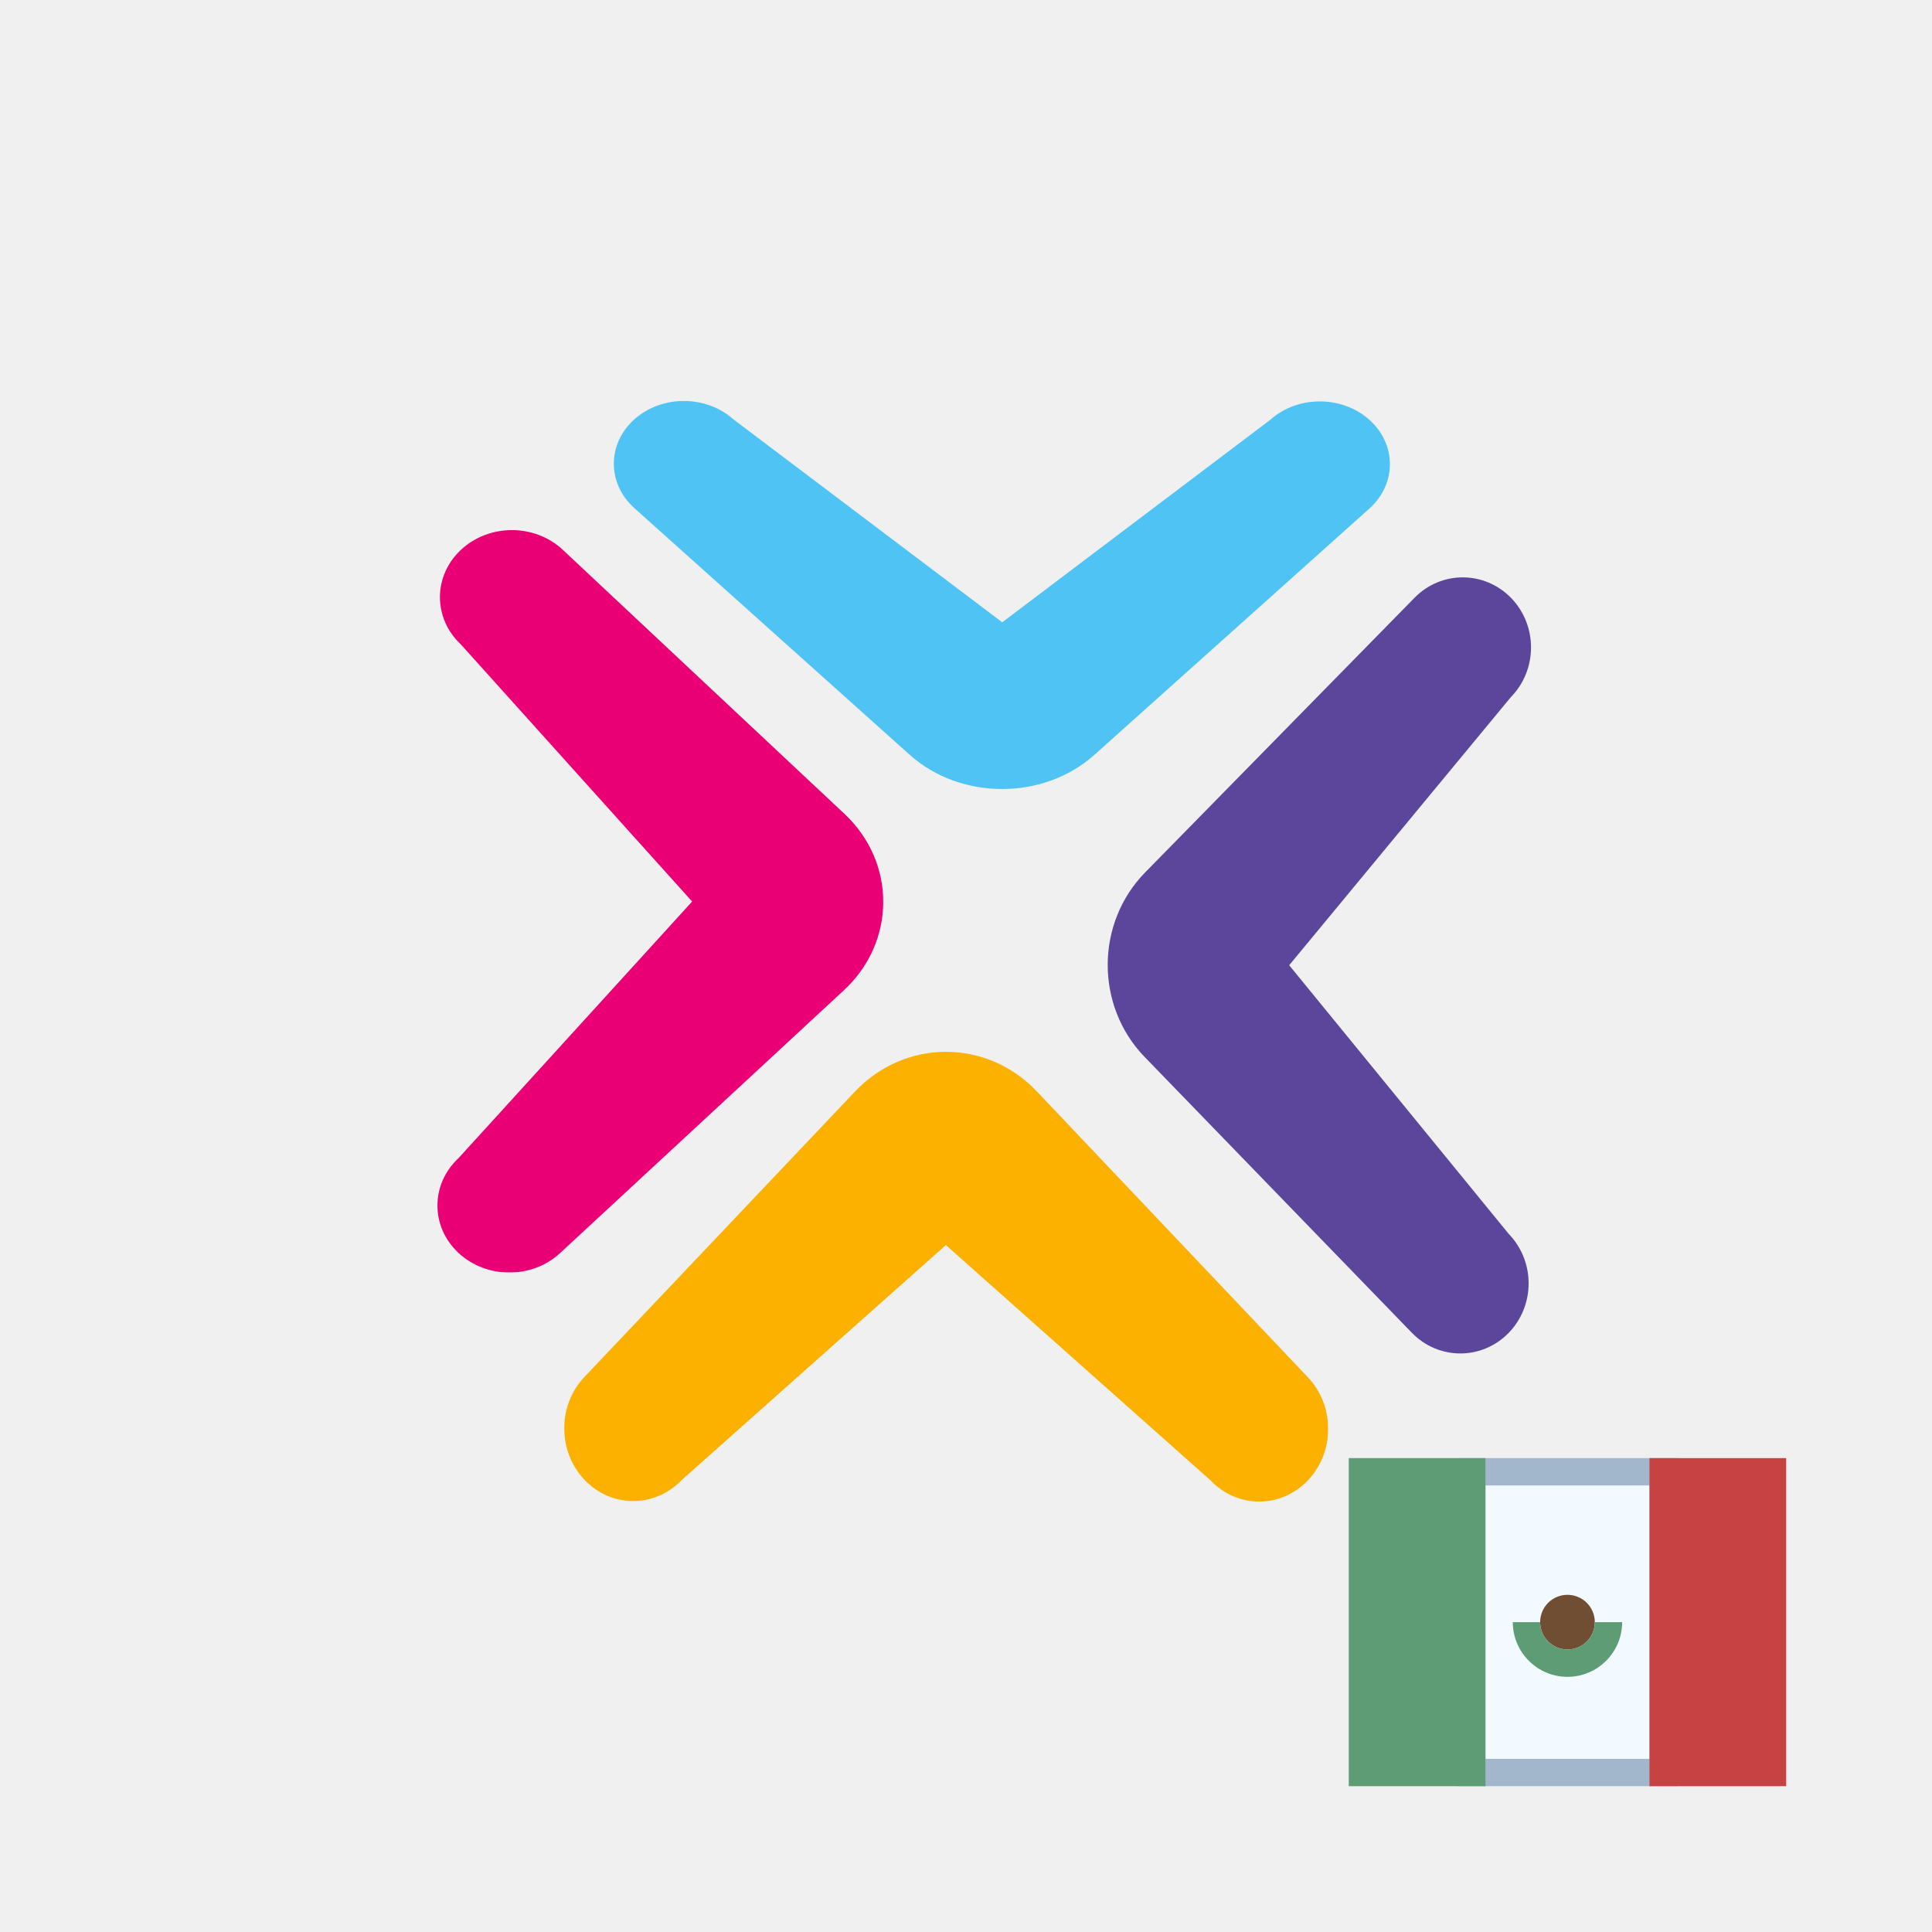
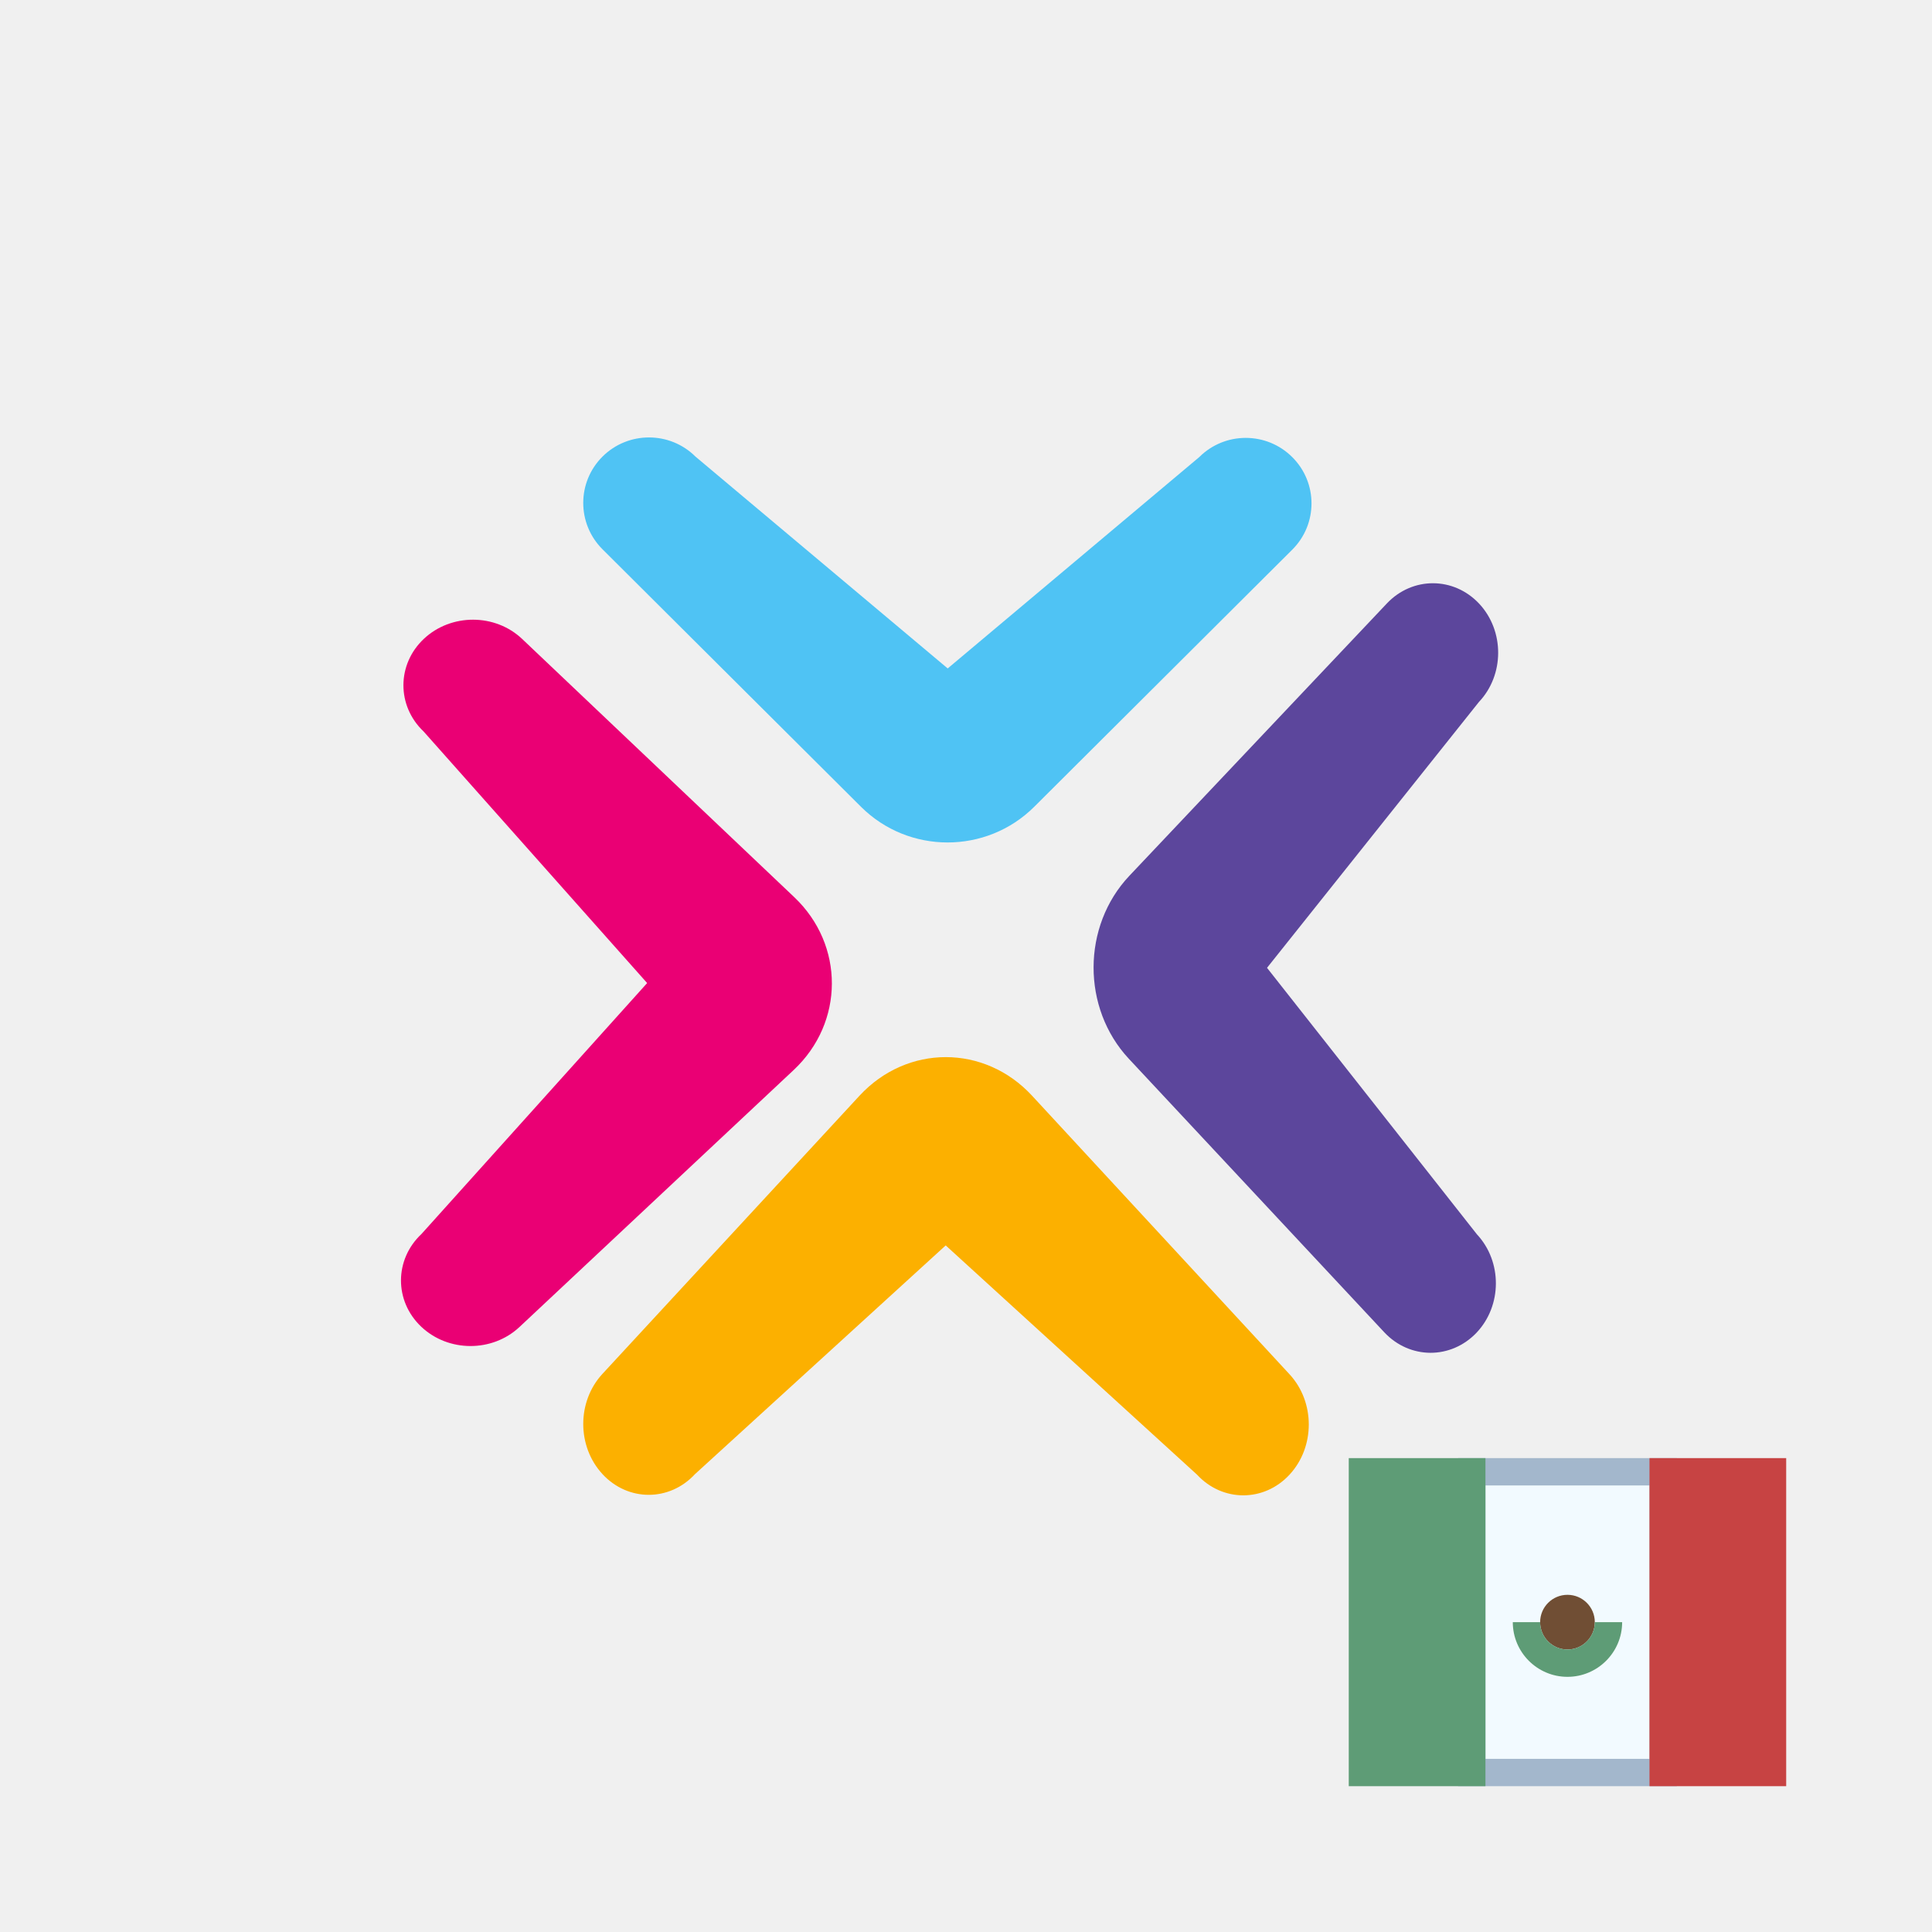
- <svg xmlns="http://www.w3.org/2000/svg" xmlns:xlink="http://www.w3.org/1999/xlink" width="53px" height="53px" viewBox="0 0 53 53" version="1.1">
-   <defs>
-     <polygon id="path-1" points="0.575 0.435 21.532 0.435 21.532 12.773 0.575 12.773" />
-     <polygon id="path-3" points="0 0.639 12.23 0.639 12.23 21.006 0 21.006" />
-   </defs>
+ <svg xmlns="http://www.w3.org/2000/svg" width="53px" height="53px" viewBox="0 0 53 53" version="1.1">
  <g id="Icon-/-Isotipo-MX" stroke="none" stroke-width="1" fill="none" fill-rule="evenodd">
-     <g id="Group-2" transform="translate(12, 11)">
-       <path d="M15.494,6.071 L8.12,0.504 C7.37,-0.168 6.152,-0.168 5.402,0.504 C4.651,1.176 4.651,2.266 5.402,2.939 L12.959,9.709 C14.355,10.957 16.626,10.957 18.022,9.708 L25.566,2.951 C25.941,2.615 26.129,2.174 26.129,1.734 C26.129,1.293 25.941,0.853 25.566,0.516 C24.815,-0.156 23.599,-0.156 22.848,0.516 L15.494,6.071 Z" id="Fill-1" fill="#4FC3F4" fill-rule="nonzero" />
-       <path d="M23.629,5.403 C23.685,5.347 23.74,5.292 23.79,5.242 L23.629,5.403 Z" id="Fill-3" fill="#4E67F1" fill-rule="nonzero" />
-       <path d="M23.802,4.263 L23.892,4.173 C23.775,4.29 23.653,4.411 23.528,4.537 L23.802,4.263 Z" id="Fill-5" fill="#4E67F1" fill-rule="nonzero" />
-       <path d="M23.902,5.13 L23.517,5.516 C23.669,5.363 23.8,5.232 23.902,5.13" id="Fill-7" fill="#4E67F1" fill-rule="nonzero" />
-       <path d="M23.629,4.435 C23.685,4.38 23.74,4.325 23.79,4.274 L23.629,4.435 Z" id="Fill-9" fill="#4E67F1" fill-rule="nonzero" />
-       <path d="M24.769,4.263 L24.859,4.173 C24.742,4.29 24.621,4.411 24.495,4.537 L24.769,4.263 Z" id="Fill-11" fill="#4E67F1" fill-rule="nonzero" />
-       <path d="M24.87,4.162 L24.485,4.548 C24.637,4.395 24.768,4.264 24.87,4.162" id="Fill-13" fill="#4E67F1" fill-rule="nonzero" />
-       <g id="Group-17" transform="translate(2.903226, 17.41935)">
-         <g id="Fill-15-Clipped">
-           <g>
-             <mask id="mask-2" fill="white">
-               <use xlink:href="#path-1" />
-             </mask>
-             <g id="path-1" />
-             <path d="M11.044,5.736 L18.302,12.188 C19.041,12.968 20.239,12.968 20.978,12.188 C21.717,11.41 21.717,10.146 20.978,9.366 L13.539,1.52 C12.165,0.073 9.93,0.073 8.555,1.521 L1.13,9.353 C0.76,9.742 0.575,10.253 0.575,10.764 C0.575,11.274 0.76,11.785 1.13,12.175 C1.869,12.953 3.066,12.953 3.805,12.175 L11.044,5.736 Z" id="Fill-15" fill="#FCB000" fill-rule="nonzero" mask="url(#mask-2)" />
-           </g>
-         </g>
-       </g>
-       <path d="M23.366,15.479 L29.447,8.124 C30.181,7.376 30.185,6.159 29.456,5.406 C28.726,4.653 27.54,4.649 26.805,5.398 L19.415,12.932 C18.051,14.323 18.044,16.593 19.399,17.994 L26.731,25.562 C27.097,25.938 27.575,26.127 28.055,26.129 C28.535,26.13 29.014,25.944 29.382,25.57 C30.115,24.821 30.119,23.605 29.39,22.851 L23.366,15.479 Z" id="Fill-18" fill="#5C469C" fill-rule="nonzero" />
-       <g id="Group-22" transform="translate(0, 2.903226)">
-         <g id="Fill-20-Clipped">
-           <g>
-             <mask id="mask-4" fill="white">
-               <use xlink:href="#path-3" />
-             </mask>
-             <g id="path-3" />
-             <path d="M6.987,10.828 L0.583,17.863 C-0.191,18.579 -0.195,19.743 0.573,20.463 C1.342,21.184 2.591,21.188 3.365,20.472 L11.148,13.264 C12.585,11.933 12.592,9.761 11.164,8.421 L3.442,1.182 C3.058,0.822 2.554,0.64 2.049,0.639 C1.543,0.638 1.038,0.816 0.651,1.174 C-0.121,1.889 -0.126,3.054 0.642,3.774 L6.987,10.828 Z" id="Fill-20" fill="#EA0074" fill-rule="nonzero" mask="url(#mask-4)" />
-           </g>
-         </g>
-       </g>
-     </g>
    <g id="icons8-mexico-2" transform="translate(37, 40)" fill-rule="nonzero">
      <g id="icons8-mexico">
        <polygon id="Path" fill="#F2FAFF" points="3.375 0.375 8.625 0.375 8.625 8.625 3.375 8.625" />
        <path d="M8.25,0.75 L8.25,8.25 L3.75,8.25 L3.75,0.75 L8.25,0.75 M9,0 L3,0 L3,9 L9,9 L9,0 L9,0 Z" id="Shape" fill="#A3B7CC" />
        <polygon id="Path" fill="#5E9C76" points="3.75 0 0 0 0 9 3.75 9" />
        <polygon id="Path" fill="#C74343" points="12 0 8.25 0 8.25 9 12 9" />
        <path d="M6,3.75 C5.586,3.75 5.25,4.086 5.25,4.5 C5.25,4.914 5.586,5.25 6,5.25 C6.414,5.25 6.75,4.914 6.75,4.5 C6.75,4.086 6.414,3.75 6,3.75 Z" id="Path" fill="#704E34" />
        <path d="M6,5.25 C5.586,5.25 5.25,4.914 5.25,4.5 L4.5,4.5 C4.5,5.327 5.173,6 6,6 C6.827,6 7.5,5.327 7.5,4.5 L6.75,4.5 C6.75,4.914 6.414,5.25 6,5.25 Z" id="Path" fill="#5E9C76" />
      </g>
    </g>
+     <g id="isotipo" transform="translate(11, 12)" fill-rule="nonzero">
+       <path d="M14.943,22.165 L21.836,28.452 C22.537,29.211 23.676,29.211 24.377,28.452 C25.079,27.693 25.079,26.462 24.377,25.702 L17.312,18.058 C16.007,16.647 13.884,16.647 12.579,18.058 L5.527,25.689 C5.176,26.068 5,26.566 5,27.063 C5,27.561 5.176,28.058 5.527,28.438 C6.228,29.197 7.366,29.197 8.067,28.438 L14.943,22.165 Z" id="Fill-15" fill="#FCB000" />
+       <path d="M23.758,14.55 L29.57,7.258 C30.272,6.516 30.275,5.309 29.579,4.562 C28.881,3.816 27.748,3.812 27.046,4.554 L19.982,12.025 C18.678,13.405 18.672,15.656 19.967,17.045 L26.975,24.549 C27.324,24.921 27.781,25.109 28.24,25.111 C28.698,25.112 29.157,24.927 29.508,24.557 C30.209,23.814 30.213,22.608 29.516,21.861 L23.758,14.55 Z" id="Fill-18" fill="#5C469C" />
+       <path d="M14.998,6.337 L8.079,0.526 C7.375,-0.175 6.232,-0.175 5.528,0.526 C4.824,1.228 4.824,2.365 5.528,3.068 L12.62,10.133 C13.93,11.437 16.06,11.437 17.371,10.133 L24.449,3.08 C24.802,2.729 24.978,2.27 24.978,1.809 C24.978,1.349 24.802,0.89 24.449,0.539 C23.745,-0.163 22.603,-0.163 21.899,0.539 L14.998,6.337 Z" id="Fill-1" fill="#4FC3F4" />
+       <path d="M6.753,14.968 L0.563,21.851 C-0.184,22.551 -0.188,23.69 0.554,24.394 C1.297,25.099 2.504,25.103 3.252,24.402 L10.775,17.351 C12.163,16.049 12.17,13.924 10.79,12.613 L3.327,5.531 C2.955,5.178 2.468,5.001 1.98,5 C1.492,4.999 1.003,5.173 0.63,5.523 C-0.117,6.223 -0.121,7.363 0.621,8.067 L6.753,14.968 Z" id="Fill-20" fill="#EA0074" />
+     </g>
  </g>
</svg>
